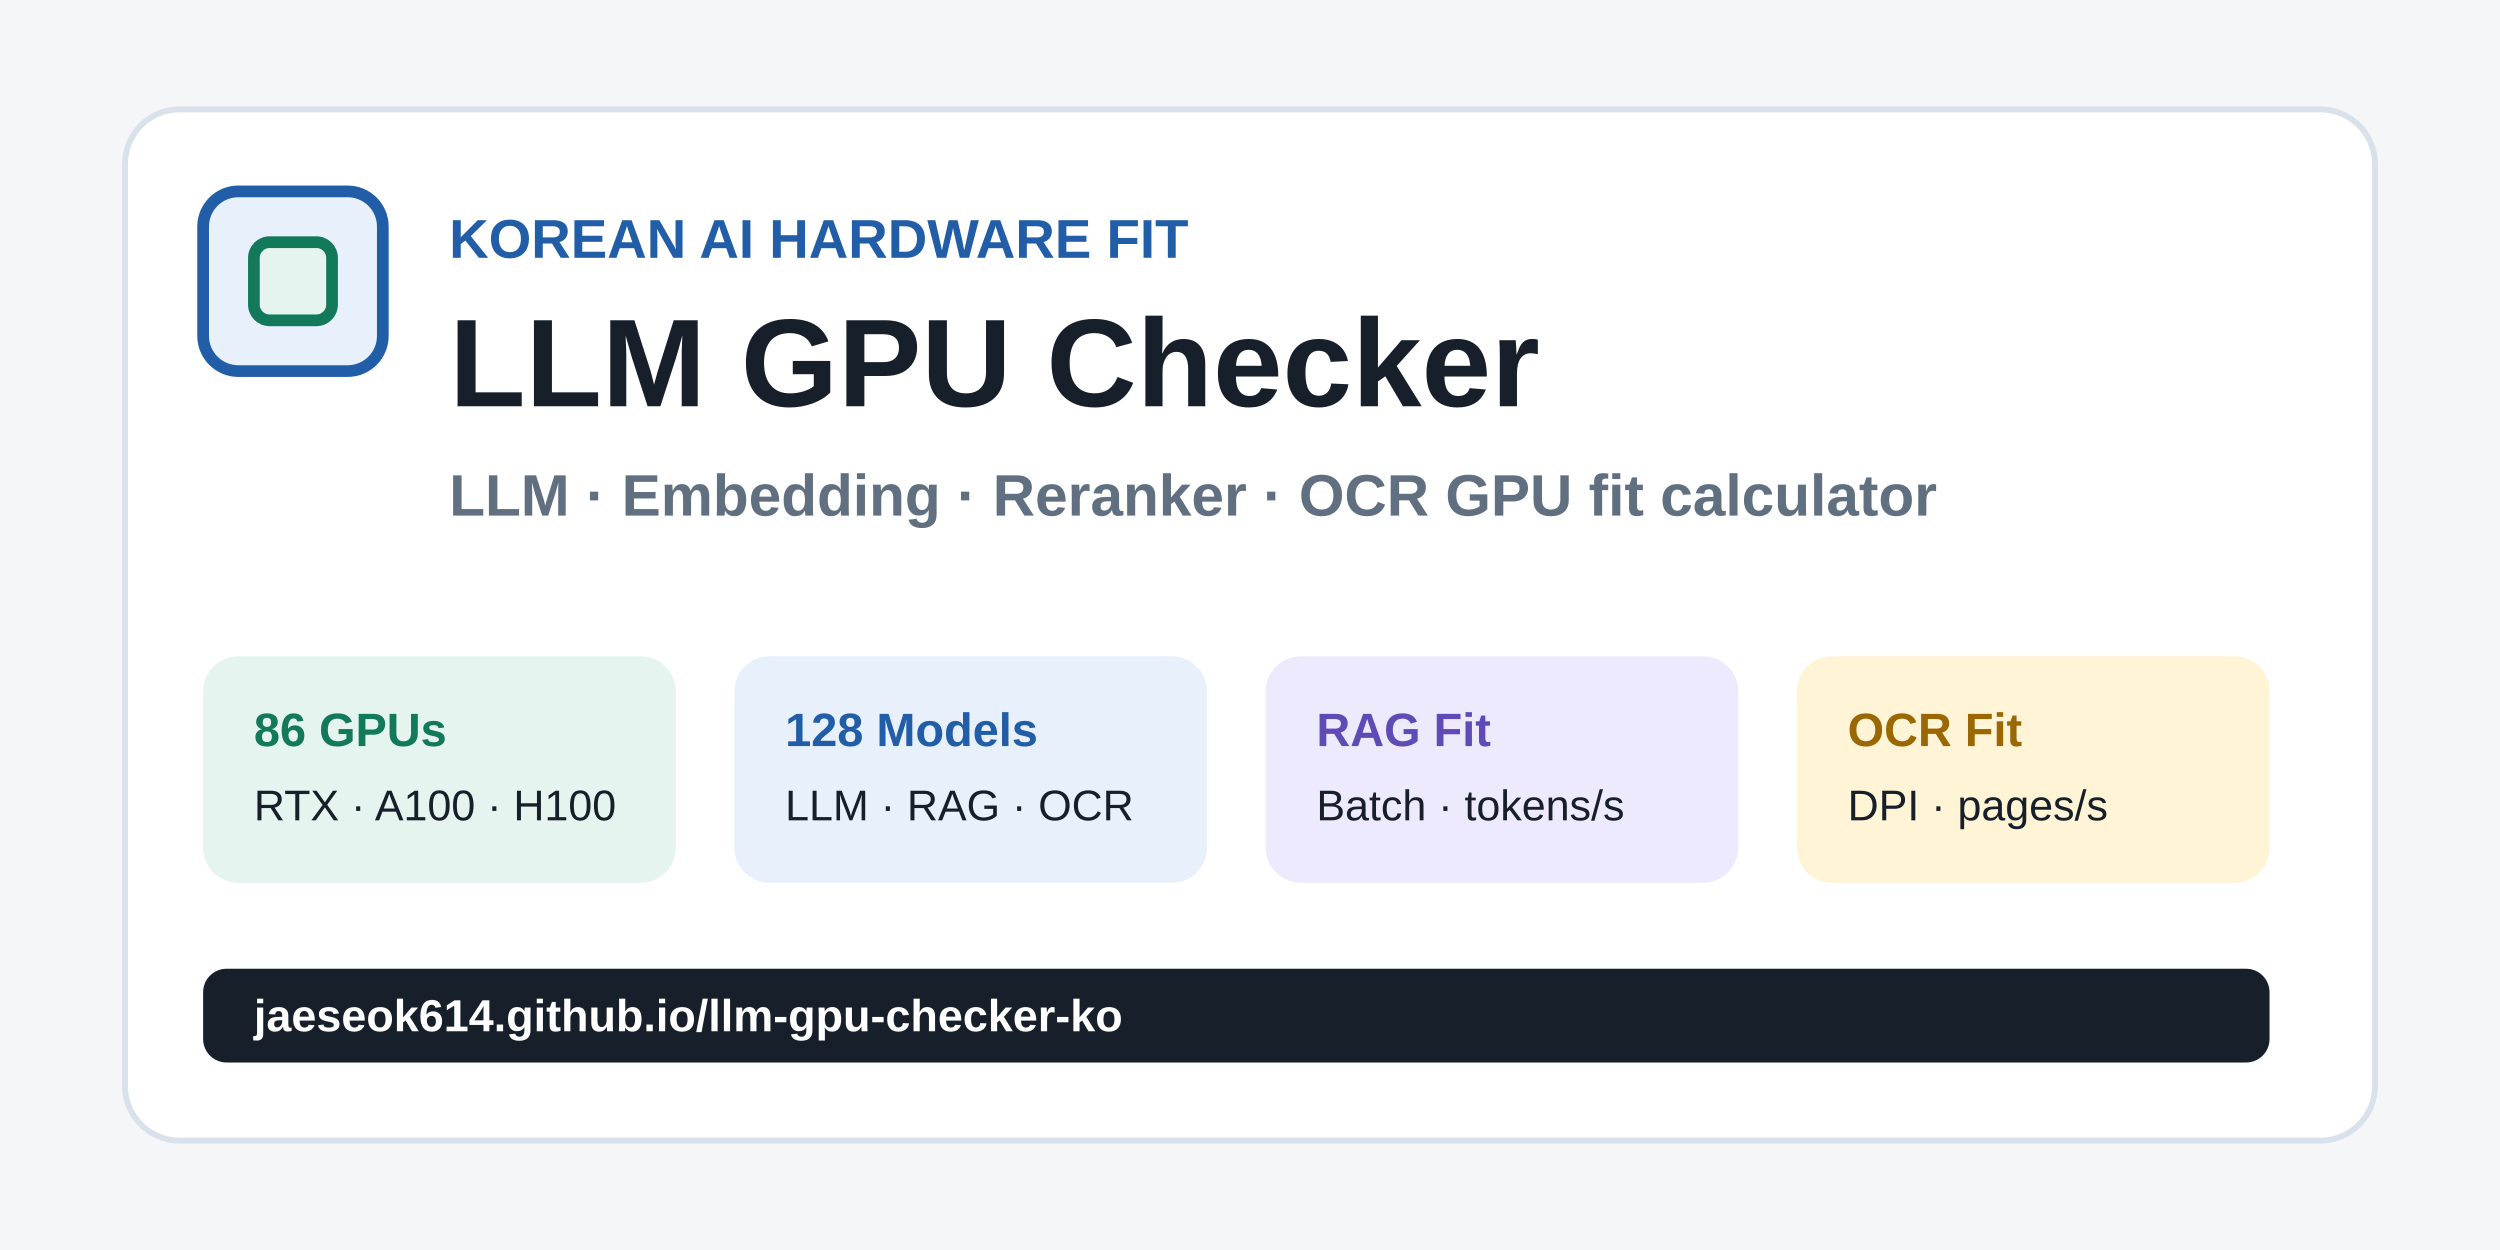
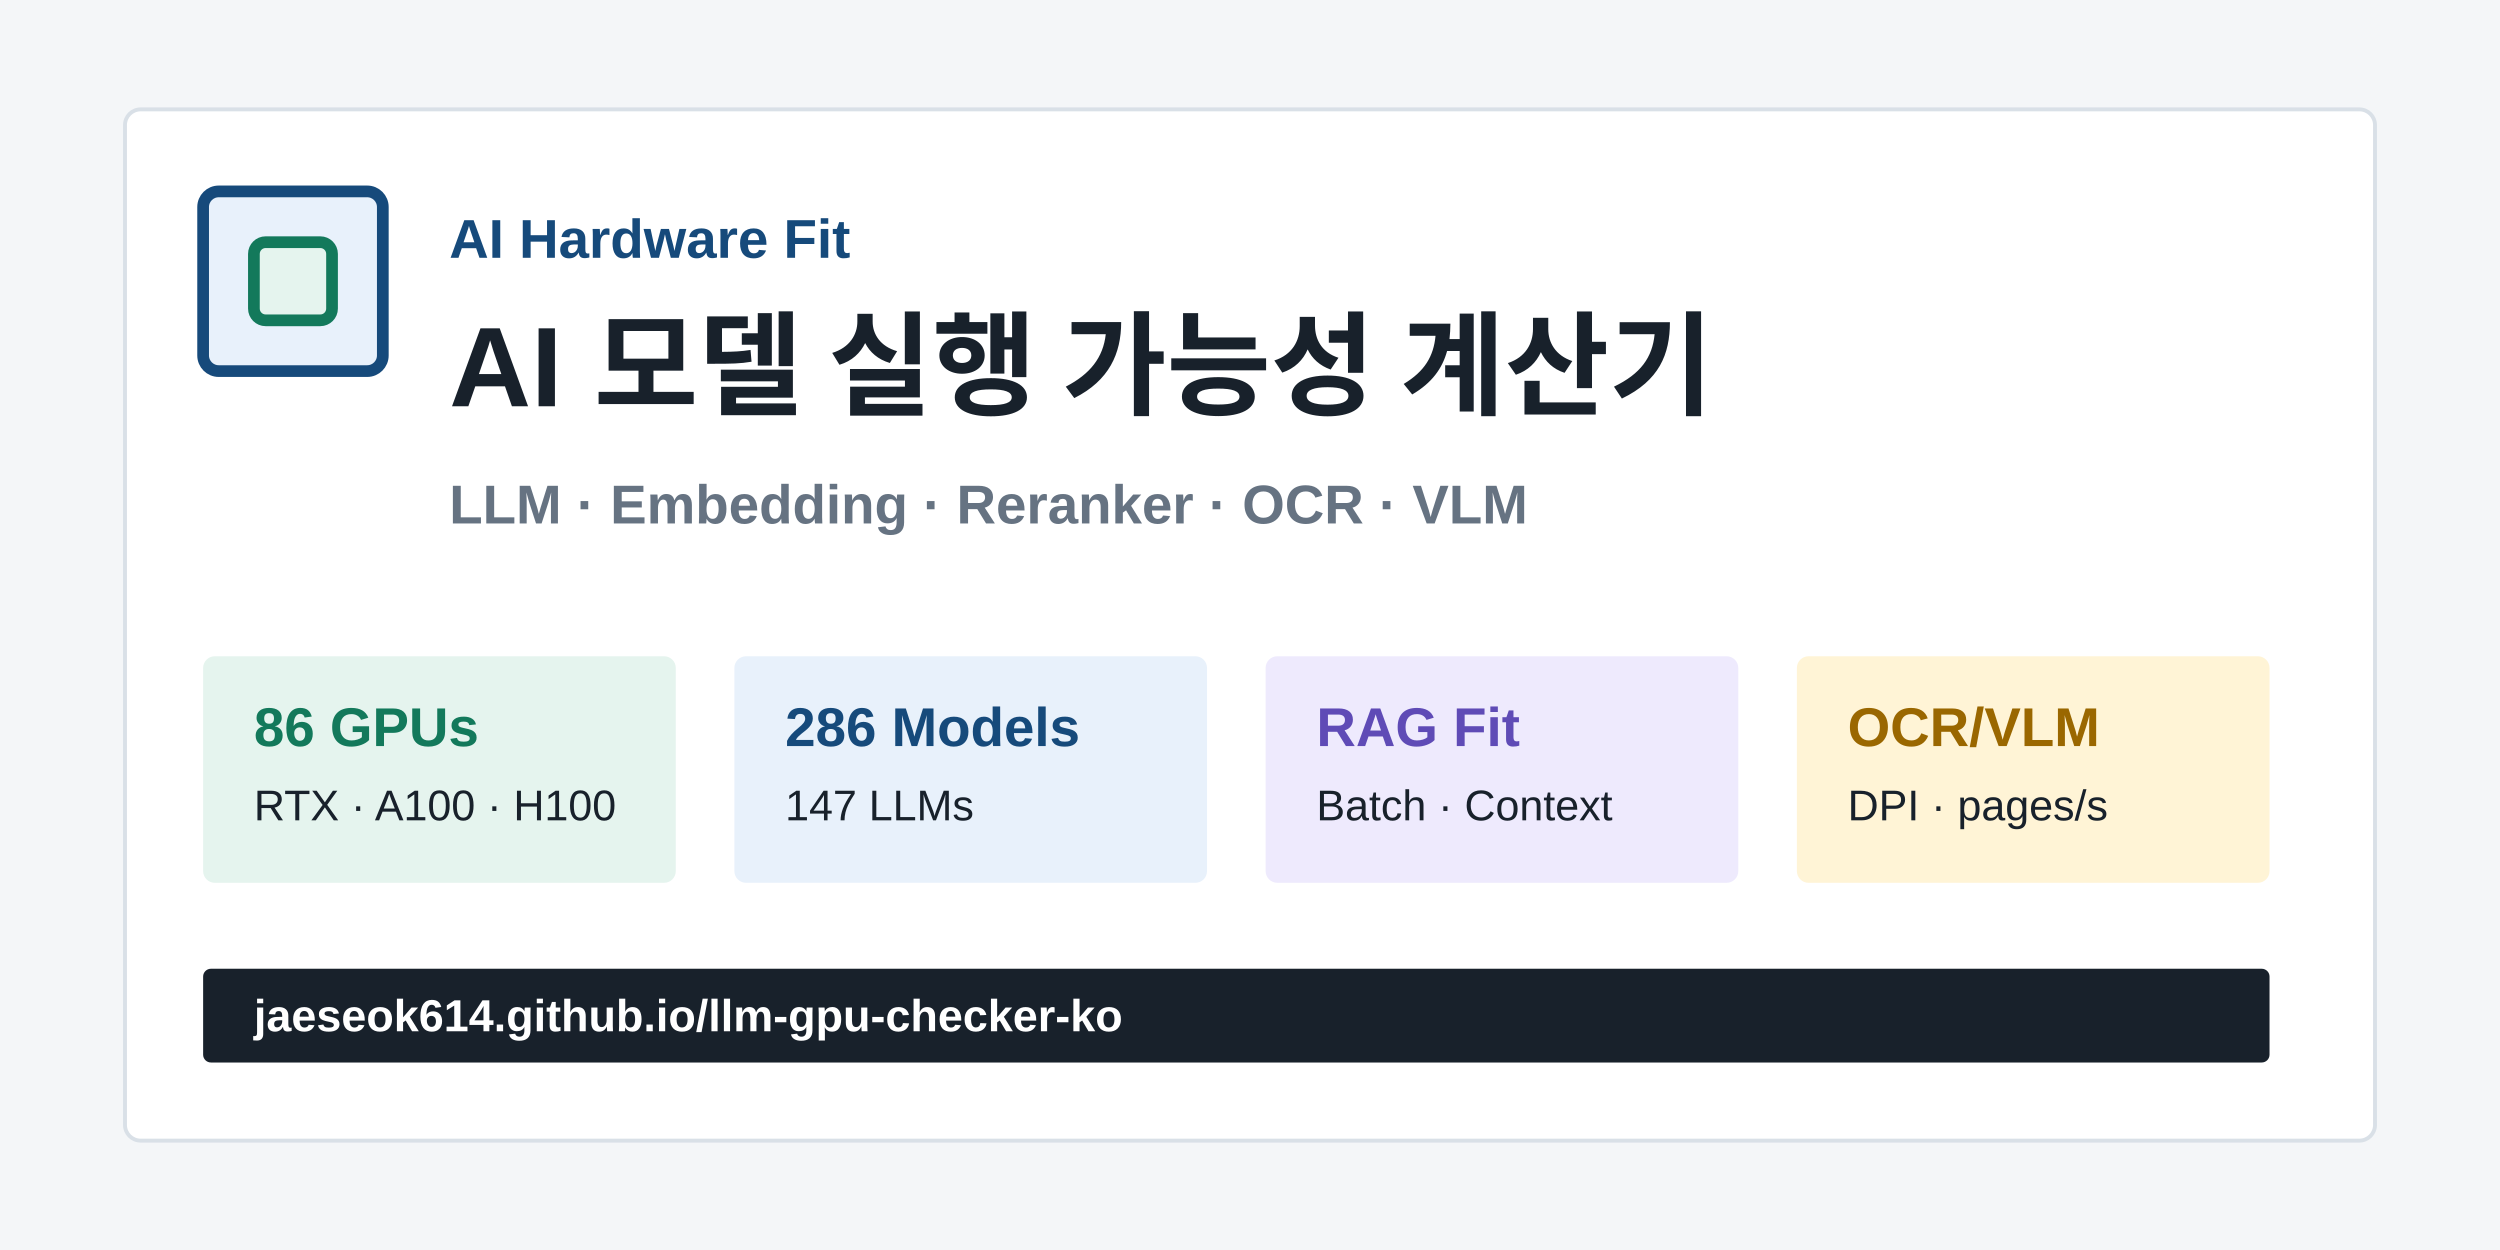
- <svg xmlns="http://www.w3.org/2000/svg" width="1280" height="640" viewBox="0 0 1280 640" fill="none" role="img" aria-label="LLM GPU Checker social preview">
+ <svg xmlns="http://www.w3.org/2000/svg" width="1280" height="640" viewBox="0 0 1280 640" fill="none" role="img" aria-label="AI Hardware Fit social preview">
  <rect width="1280" height="640" fill="#F4F6F8" />
-   <rect x="64" y="56" width="1152" height="528" rx="28" fill="#FFFFFF" stroke="#D9E1EA" stroke-width="3" />
-   <rect x="104" y="98" width="92" height="92" rx="18" fill="#E8F1FB" stroke="#225EA8" stroke-width="6" />
-   <rect x="130" y="124" width="40" height="40" rx="8" fill="#E5F4EE" stroke="#13795B" stroke-width="6" />
-   <text x="230" y="132" font-family="Arial, sans-serif" font-size="28" font-weight="800" fill="#225EA8">KOREAN AI HARDWARE FIT</text>
-   <text x="230" y="208" font-family="Arial, sans-serif" font-size="64" font-weight="900" fill="#17202A">LLM GPU Checker</text>
-   <text x="230" y="264" font-family="Arial, sans-serif" font-size="30" font-weight="700" fill="#617080">LLM · Embedding · Reranker · OCR GPU fit calculator</text>
-   <rect x="104" y="336" width="242" height="116" rx="18" fill="#E5F4EE" />
-   <text x="130" y="382" font-family="Arial, sans-serif" font-size="24" font-weight="800" fill="#13795B">86 GPUs</text>
-   <text x="130" y="420" font-family="Arial, sans-serif" font-size="22" fill="#17202A">RTX · A100 · H100</text>
-   <rect x="376" y="336" width="242" height="116" rx="18" fill="#E8F1FB" />
-   <text x="402" y="382" font-family="Arial, sans-serif" font-size="24" font-weight="800" fill="#225EA8">128 Models</text>
-   <text x="402" y="420" font-family="Arial, sans-serif" font-size="22" fill="#17202A">LLM · RAG · OCR</text>
-   <rect x="648" y="336" width="242" height="116" rx="18" fill="#EEEAFD" />
-   <text x="674" y="382" font-family="Arial, sans-serif" font-size="24" font-weight="800" fill="#5F4BB6">RAG Fit</text>
-   <text x="674" y="420" font-family="Arial, sans-serif" font-size="22" fill="#17202A">Batch · tokens/s</text>
-   <rect x="920" y="336" width="242" height="116" rx="18" fill="#FFF4D6" />
-   <text x="946" y="382" font-family="Arial, sans-serif" font-size="24" font-weight="800" fill="#9A6700">OCR Fit</text>
-   <text x="946" y="420" font-family="Arial, sans-serif" font-size="22" fill="#17202A">DPI · pages/s</text>
-   <rect x="104" y="496" width="1058" height="48" rx="12" fill="#17202A" />
-   <text x="130" y="528" font-family="Arial, sans-serif" font-size="23" font-weight="800" fill="#FFFFFF">jaeseok614.github.io/llm-gpu-checker-ko</text>
+   <rect x="64" y="56" width="1152" height="528" rx="8" fill="#FFFFFF" stroke="#D9E0E7" stroke-width="2" />
+   <rect x="104" y="98" width="92" height="92" rx="8" fill="#E8F1FB" stroke="#164A7B" stroke-width="6" />
+   <rect x="130" y="124" width="40" height="40" rx="6" fill="#E5F4EE" stroke="#13795B" stroke-width="6" />
+   <text x="230" y="132" font-family="Arial, sans-serif" font-size="28" font-weight="700" fill="#164A7B">AI Hardware Fit</text>
+   <text x="230" y="208" font-family="Arial, sans-serif" font-size="58" font-weight="800" fill="#18212B">AI 모델 실행 가능성 계산기</text>
+   <text x="230" y="268" font-family="Arial, sans-serif" font-size="28" font-weight="600" fill="#667382">LLM · Embedding · Reranker · OCR · VLM</text>
+   <rect x="104" y="336" width="242" height="116" rx="6" fill="#E5F4EE" />
+   <text x="130" y="382" font-family="Arial, sans-serif" font-size="28" font-weight="800" fill="#13795B">86 GPUs</text>
+   <text x="130" y="420" font-family="Arial, sans-serif" font-size="22" fill="#18212B">RTX · A100 · H100</text>
+   <rect x="376" y="336" width="242" height="116" rx="6" fill="#E8F1FB" />
+   <text x="402" y="382" font-family="Arial, sans-serif" font-size="28" font-weight="800" fill="#164A7B">286 Models</text>
+   <text x="402" y="420" font-family="Arial, sans-serif" font-size="22" fill="#18212B">147 LLMs</text>
+   <rect x="648" y="336" width="242" height="116" rx="6" fill="#EEEAFD" />
+   <text x="674" y="382" font-family="Arial, sans-serif" font-size="28" font-weight="800" fill="#5F4BB6">RAG Fit</text>
+   <text x="674" y="420" font-family="Arial, sans-serif" font-size="22" fill="#18212B">Batch · Context</text>
+   <rect x="920" y="336" width="242" height="116" rx="6" fill="#FFF4D6" />
+   <text x="946" y="382" font-family="Arial, sans-serif" font-size="28" font-weight="800" fill="#9A6700">OCR/VLM</text>
+   <text x="946" y="420" font-family="Arial, sans-serif" font-size="22" fill="#18212B">DPI · pages/s</text>
+   <rect x="104" y="496" width="1058" height="48" rx="4" fill="#18212B" />
+   <text x="130" y="528" font-family="Arial, sans-serif" font-size="23" font-weight="700" fill="#FFFFFF">jaeseok614.github.io/llm-gpu-checker-ko</text>
</svg>
